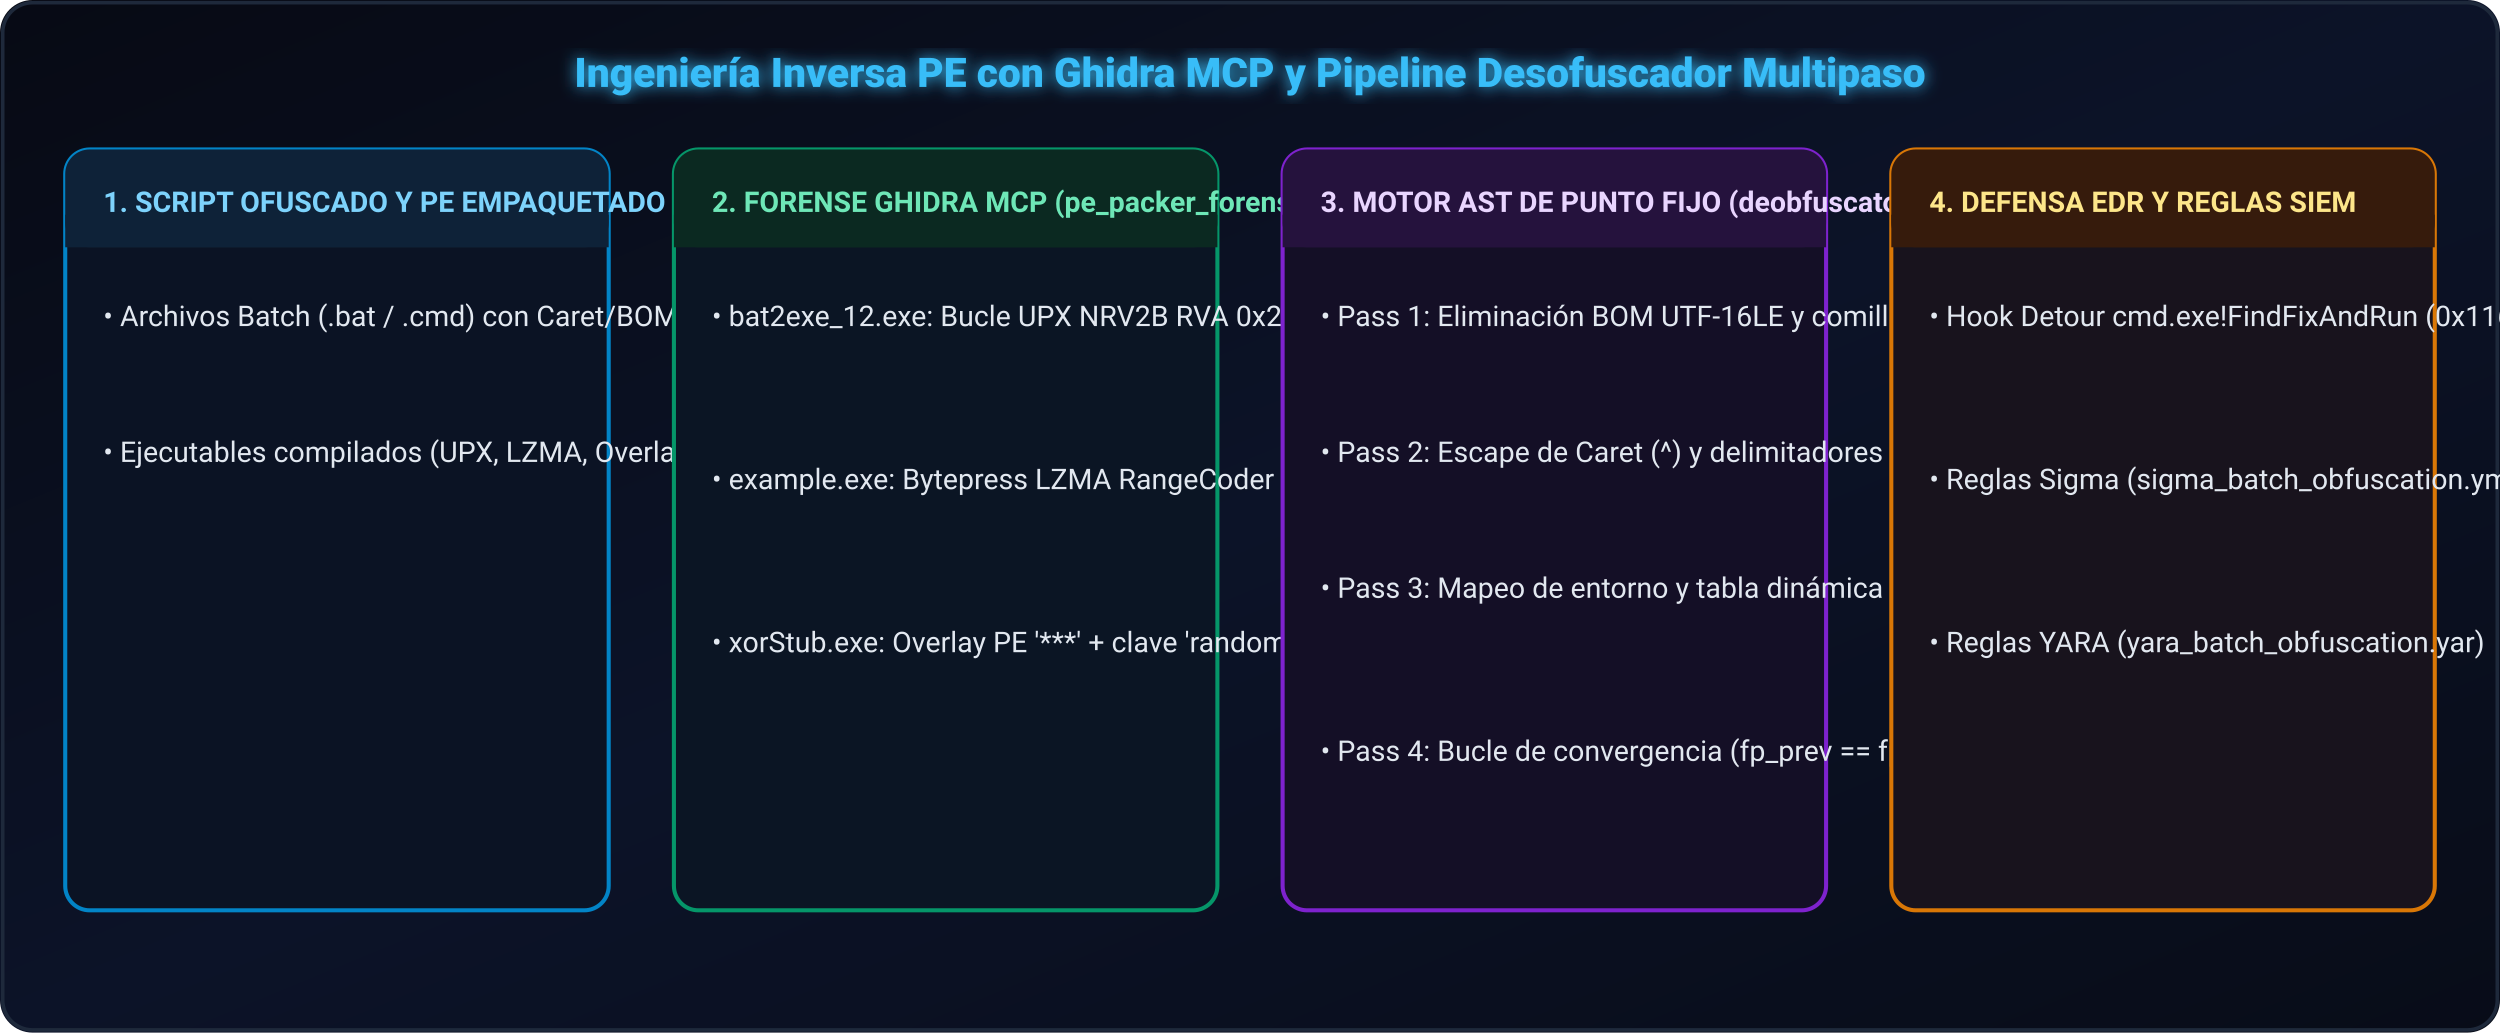
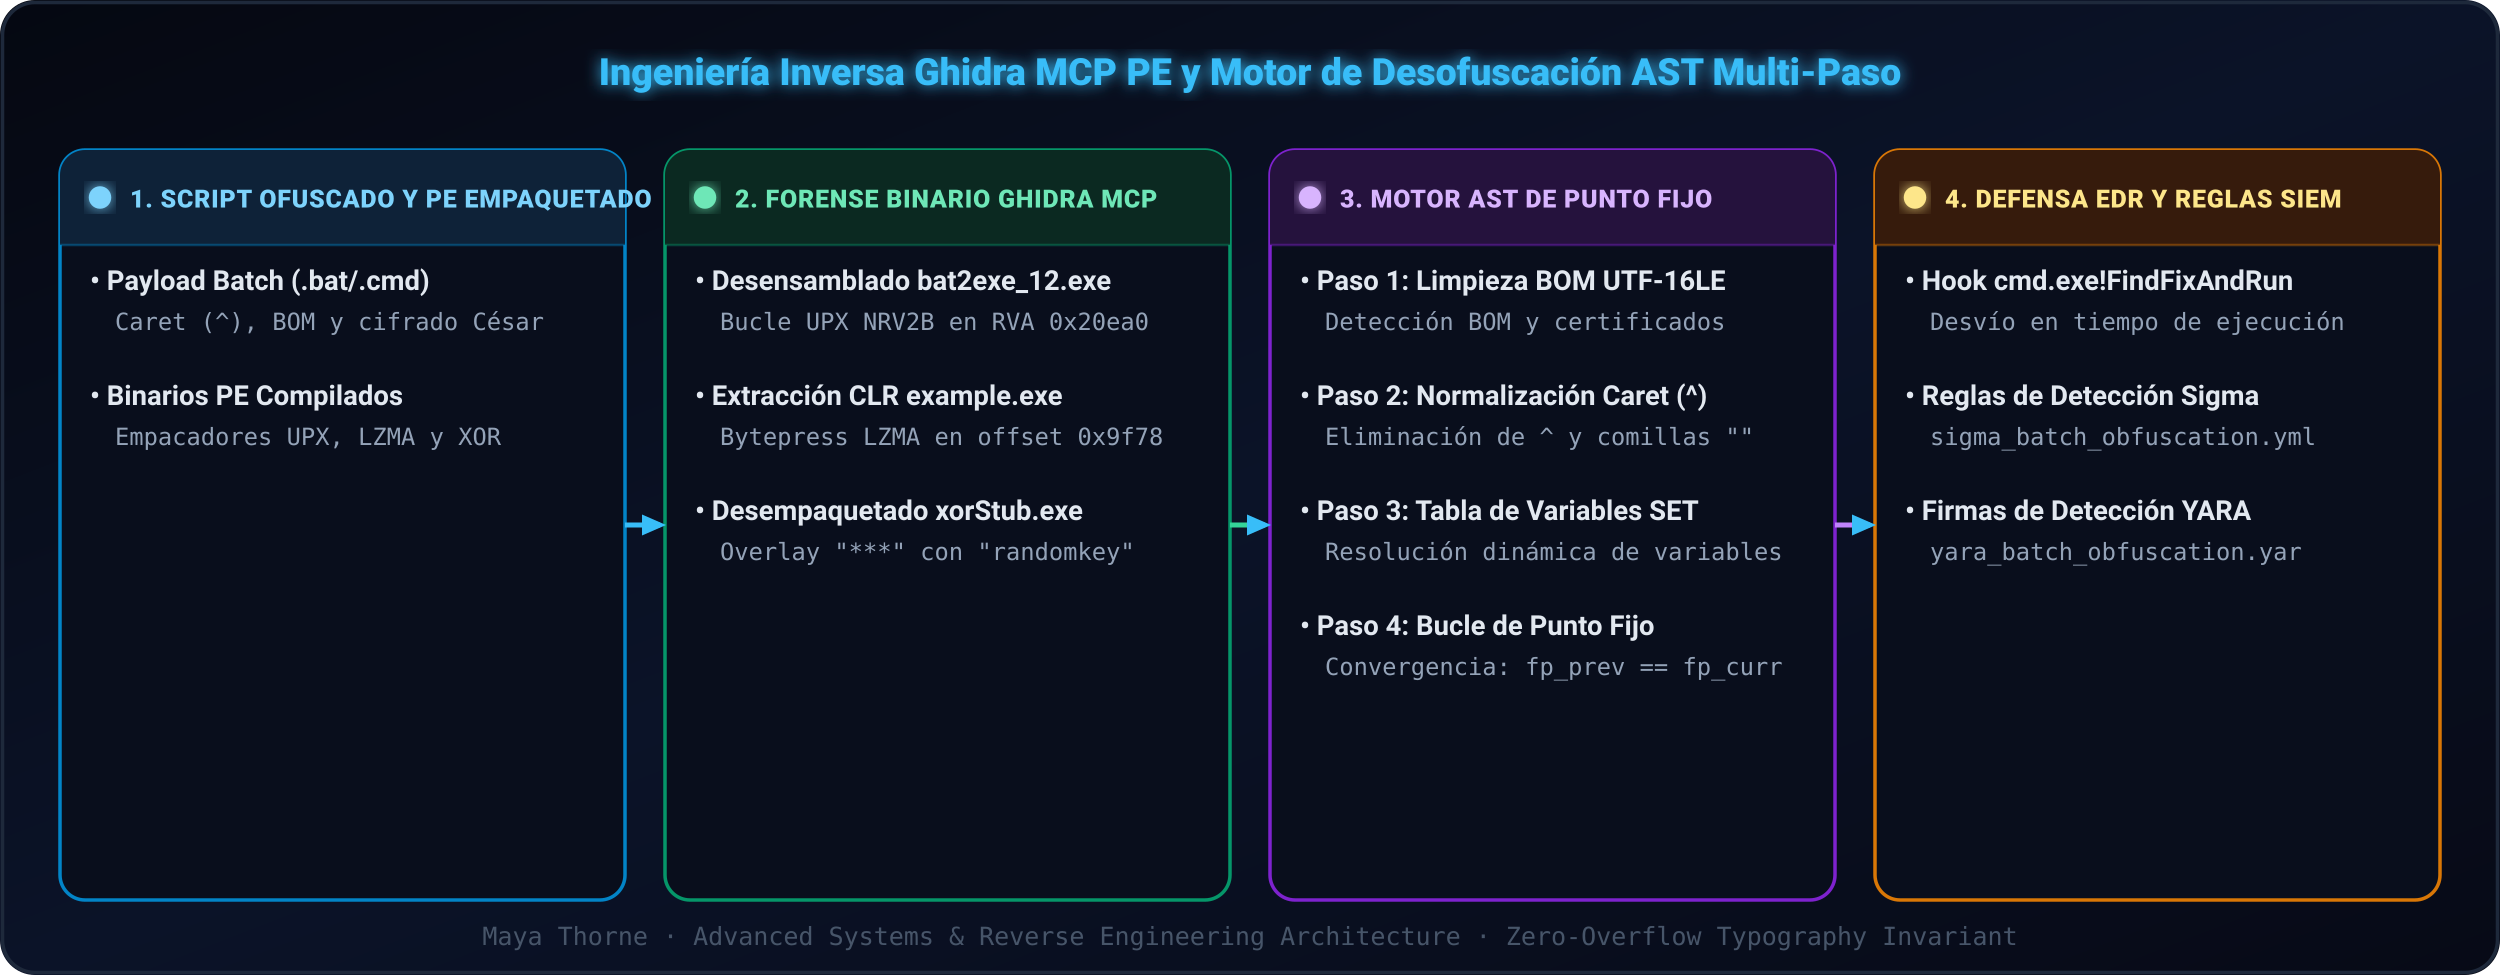
- <svg xmlns="http://www.w3.org/2000/svg" viewBox="0 0 920 380" width="920" height="380">
+ <svg xmlns="http://www.w3.org/2000/svg" viewBox="0 0 1000 390" width="100%" height="100%">
  <defs>
-     <linearGradient id="diaBg" x1="0%" y1="0%" x2="100%" y2="100%">
-       <stop offset="0%" stop-color="#070a14" />
-       <stop offset="50%" stop-color="#0c1328" />
-       <stop offset="100%" stop-color="#080c18" />
+     <linearGradient id="bgGrad" x1="0%" y1="0%" x2="100%" y2="100%">
+       <stop offset="0%" stop-color="#050811" />
+       <stop offset="50%" stop-color="#0b1328" />
+       <stop offset="100%" stop-color="#070a16" />
    </linearGradient>
-     <filter id="diagGlow" x="-20%" y="-20%" width="140%" height="140%">
+     <filter id="glow" x="-20%" y="-20%" width="140%" height="140%">
      <feGaussianBlur stdDeviation="3" result="blur" />
      <feMerge>
        <feMergeNode in="blur" />
        <feMergeNode in="SourceGraphic" />
      </feMerge>
    </filter>
    <marker id="arrow" viewBox="0 0 10 10" refX="6" refY="5" markerWidth="6" markerHeight="6" orient="auto-start-reverse">
      <path d="M 0 1.5 L 8 5 L 0 8.5 z" fill="#38bdf8" />
    </marker>
  </defs>
-   <rect width="920" height="380" rx="12" fill="url(#diaBg)" />
-   <rect x="1" y="1" width="918" height="378" rx="11" fill="none" stroke="#1e293b" stroke-width="1.3" />
-   <text x="460" y="32" fill="#38bdf8" font-family="-apple-system, BlinkMacSystemFont, 'Segoe UI', Roboto, sans-serif" font-size="15" font-weight="800" text-anchor="middle" filter="url(#diagGlow)">
-     Ingeniería Inversa PE con Ghidra MCP y Pipeline Desofuscador Multipaso
+   <rect width="1000" height="390" rx="14" fill="url(#bgGrad)" />
+   <rect x="1" y="1" width="998" height="388" rx="13" fill="none" stroke="#1e293b" stroke-width="1.4" />
+   <text x="500" y="34" fill="#38bdf8" font-family="-apple-system, BlinkMacSystemFont, 'Segoe UI', Roboto, sans-serif" font-size="15" font-weight="800" text-anchor="middle" filter="url(#glow)">
+     Ingeniería Inversa Ghidra MCP PE y Motor de Desofuscación AST Multi-Paso
  </text>
-   <g transform="translate(24, 55)">
-     <rect width="200" height="280" rx="9" fill="#0b1324" stroke="#0284c7" stroke-width="1.5" />
-     <rect x="0" y="0" width="200" height="36" rx="9" fill="#0e2238" />
-     <rect x="0" y="24" width="200" height="12" fill="#0e2238" />
-     <text x="14" y="23" fill="#7dd3fc" font-family="-apple-system, BlinkMacSystemFont, 'Segoe UI', Roboto, sans-serif" font-size="10.5" font-weight="700">1. SCRIPT OFUSCADO Y PE EMPAQUETADO</text>
-     <text x="14" y="65" fill="#e2e8f0" font-family="-apple-system, BlinkMacSystemFont, 'Segoe UI', Roboto, sans-serif" font-size="10.5">• Archivos Batch (.bat / .cmd) con Caret/BOM/César</text>
-     <text x="14" y="115" fill="#e2e8f0" font-family="-apple-system, BlinkMacSystemFont, 'Segoe UI', Roboto, sans-serif" font-size="10.5">• Ejecutables compilados (UPX, LZMA, Overlay XOR)</text>
+   <g transform="translate(24, 60)">
+     <rect width="226" height="300" rx="10" fill="#090e1c" stroke="#0284c7" stroke-width="1.4" />
+     <rect width="226" height="38" rx="10" fill="#0e2238" />
+     <rect y="26" width="226" height="12" fill="#0e2238" />
+     <circle cx="16" cy="19" r="4.5" fill="#7dd3fc" filter="url(#glow)" />
+     <text x="28" y="23" fill="#7dd3fc" font-family="-apple-system, BlinkMacSystemFont, 'Segoe UI', Roboto, sans-serif" font-size="10" font-weight="800" letter-spacing="0.3">1. SCRIPT OFUSCADO Y PE EMPAQUETADO</text>
+     <line x1="0" y1="38" x2="226" y2="38" stroke="#0284c7" stroke-width="1" stroke-opacity="0.4" />
+     <text x="12" y="56" fill="#e2e8f0" font-family="-apple-system, BlinkMacSystemFont, 'Segoe UI', Roboto, sans-serif" font-size="11" font-weight="700" text-rendering="geometricPrecision">• Payload Batch (.bat/.cmd)</text>
+     <text x="22" y="72" fill="#94a3b8" font-family="ui-monospace, SFMono-Regular, Menlo, Monaco, Consolas, monospace" font-size="9.5" text-rendering="geometricPrecision">Caret (^), BOM y cifrado César</text>
+     <text x="12" y="102" fill="#e2e8f0" font-family="-apple-system, BlinkMacSystemFont, 'Segoe UI', Roboto, sans-serif" font-size="11" font-weight="700" text-rendering="geometricPrecision">• Binarios PE Compilados</text>
+     <text x="22" y="118" fill="#94a3b8" font-family="ui-monospace, SFMono-Regular, Menlo, Monaco, Consolas, monospace" font-size="9.5" text-rendering="geometricPrecision">Empacadores UPX, LZMA y XOR</text>
  </g>
-   <path d="M 228 175 L 244 175" stroke="#38bdf8" stroke-width="2.5" marker-end="url(#arrow)" filter="url(#diagGlow)" />
-   <g transform="translate(248, 55)">
-     <rect width="200" height="280" rx="9" fill="#0b1524" stroke="#059669" stroke-width="1.5" />
-     <rect x="0" y="0" width="200" height="36" rx="9" fill="#0b2921" />
-     <rect x="0" y="24" width="200" height="12" fill="#0b2921" />
-     <text x="14" y="23" fill="#6ee7b7" font-family="-apple-system, BlinkMacSystemFont, 'Segoe UI', Roboto, sans-serif" font-size="10.5" font-weight="700">2. FORENSE GHIDRA MCP (pe_packer_forensics.py)</text>
-     <text x="14" y="65" fill="#e2e8f0" font-family="-apple-system, BlinkMacSystemFont, 'Segoe UI', Roboto, sans-serif" font-size="10.5">• bat2exe_12.exe: Bucle UPX NRV2B RVA 0x20ea0</text>
-     <text x="14" y="125" fill="#e2e8f0" font-family="-apple-system, BlinkMacSystemFont, 'Segoe UI', Roboto, sans-serif" font-size="10.5">• example.exe: Bytepress LZMA RangeCoder offset 0x9f78</text>
-     <text x="14" y="185" fill="#e2e8f0" font-family="-apple-system, BlinkMacSystemFont, 'Segoe UI', Roboto, sans-serif" font-size="10.5">• xorStub.exe: Overlay PE '***' + clave 'randomkey'</text>
+   <g transform="translate(266, 60)">
+     <rect width="226" height="300" rx="10" fill="#090e1c" stroke="#059669" stroke-width="1.4" />
+     <rect width="226" height="38" rx="10" fill="#0b2921" />
+     <rect y="26" width="226" height="12" fill="#0b2921" />
+     <circle cx="16" cy="19" r="4.5" fill="#6ee7b7" filter="url(#glow)" />
+     <text x="28" y="23" fill="#6ee7b7" font-family="-apple-system, BlinkMacSystemFont, 'Segoe UI', Roboto, sans-serif" font-size="10" font-weight="800" letter-spacing="0.3">2. FORENSE BINARIO GHIDRA MCP</text>
+     <line x1="0" y1="38" x2="226" y2="38" stroke="#059669" stroke-width="1" stroke-opacity="0.4" />
+     <text x="12" y="56" fill="#e2e8f0" font-family="-apple-system, BlinkMacSystemFont, 'Segoe UI', Roboto, sans-serif" font-size="11" font-weight="700" text-rendering="geometricPrecision">• Desensamblado bat2exe_12.exe</text>
+     <text x="22" y="72" fill="#94a3b8" font-family="ui-monospace, SFMono-Regular, Menlo, Monaco, Consolas, monospace" font-size="9.5" text-rendering="geometricPrecision">Bucle UPX NRV2B en RVA 0x20ea0</text>
+     <text x="12" y="102" fill="#e2e8f0" font-family="-apple-system, BlinkMacSystemFont, 'Segoe UI', Roboto, sans-serif" font-size="11" font-weight="700" text-rendering="geometricPrecision">• Extracción CLR example.exe</text>
+     <text x="22" y="118" fill="#94a3b8" font-family="ui-monospace, SFMono-Regular, Menlo, Monaco, Consolas, monospace" font-size="9.5" text-rendering="geometricPrecision">Bytepress LZMA en offset 0x9f78</text>
+     <text x="12" y="148" fill="#e2e8f0" font-family="-apple-system, BlinkMacSystemFont, 'Segoe UI', Roboto, sans-serif" font-size="11" font-weight="700" text-rendering="geometricPrecision">• Desempaquetado xorStub.exe</text>
+     <text x="22" y="164" fill="#94a3b8" font-family="ui-monospace, SFMono-Regular, Menlo, Monaco, Consolas, monospace" font-size="9.5" text-rendering="geometricPrecision">Overlay "***" con "randomkey"</text>
  </g>
-   <path d="M 452 175 L 468 175" stroke="#34d399" stroke-width="2.5" filter="url(#diagGlow)" />
-   <g transform="translate(472, 55)">
-     <rect width="200" height="280" rx="9" fill="#140f26" stroke="#7e22ce" stroke-width="1.5" />
-     <rect x="0" y="0" width="200" height="36" rx="9" fill="#25123d" />
-     <rect x="0" y="24" width="200" height="12" fill="#25123d" />
-     <text x="14" y="23" fill="#e9d5ff" font-family="-apple-system, BlinkMacSystemFont, 'Segoe UI', Roboto, sans-serif" font-size="10.5" font-weight="700">3. MOTOR AST DE PUNTO FIJO (deobfuscator_engine.py)</text>
-     <text x="14" y="65" fill="#e2e8f0" font-family="-apple-system, BlinkMacSystemFont, 'Segoe UI', Roboto, sans-serif" font-size="10.5">• Pass 1: Eliminación BOM UTF-16LE y comillas</text>
-     <text x="14" y="115" fill="#e2e8f0" font-family="-apple-system, BlinkMacSystemFont, 'Segoe UI', Roboto, sans-serif" font-size="10.5">• Pass 2: Escape de Caret (^) y delimitadores</text>
-     <text x="14" y="165" fill="#e2e8f0" font-family="-apple-system, BlinkMacSystemFont, 'Segoe UI', Roboto, sans-serif" font-size="10.5">• Pass 3: Mapeo de entorno y tabla dinámica SET</text>
-     <text x="14" y="225" fill="#e2e8f0" font-family="-apple-system, BlinkMacSystemFont, 'Segoe UI', Roboto, sans-serif" font-size="10.5">• Pass 4: Bucle de convergencia (fp_prev == fp_curr)</text>
+   <g transform="translate(508, 60)">
+     <rect width="226" height="300" rx="10" fill="#090e1c" stroke="#7e22ce" stroke-width="1.4" />
+     <rect width="226" height="38" rx="10" fill="#25123d" />
+     <rect y="26" width="226" height="12" fill="#25123d" />
+     <circle cx="16" cy="19" r="4.5" fill="#d8b4fe" filter="url(#glow)" />
+     <text x="28" y="23" fill="#d8b4fe" font-family="-apple-system, BlinkMacSystemFont, 'Segoe UI', Roboto, sans-serif" font-size="10" font-weight="800" letter-spacing="0.3">3. MOTOR AST DE PUNTO FIJO</text>
+     <line x1="0" y1="38" x2="226" y2="38" stroke="#7e22ce" stroke-width="1" stroke-opacity="0.4" />
+     <text x="12" y="56" fill="#e2e8f0" font-family="-apple-system, BlinkMacSystemFont, 'Segoe UI', Roboto, sans-serif" font-size="11" font-weight="700" text-rendering="geometricPrecision">• Paso 1: Limpieza BOM UTF-16LE</text>
+     <text x="22" y="72" fill="#94a3b8" font-family="ui-monospace, SFMono-Regular, Menlo, Monaco, Consolas, monospace" font-size="9.5" text-rendering="geometricPrecision">Detección BOM y certificados</text>
+     <text x="12" y="102" fill="#e2e8f0" font-family="-apple-system, BlinkMacSystemFont, 'Segoe UI', Roboto, sans-serif" font-size="11" font-weight="700" text-rendering="geometricPrecision">• Paso 2: Normalización Caret (^)</text>
+     <text x="22" y="118" fill="#94a3b8" font-family="ui-monospace, SFMono-Regular, Menlo, Monaco, Consolas, monospace" font-size="9.5" text-rendering="geometricPrecision">Eliminación de ^ y comillas ""</text>
+     <text x="12" y="148" fill="#e2e8f0" font-family="-apple-system, BlinkMacSystemFont, 'Segoe UI', Roboto, sans-serif" font-size="11" font-weight="700" text-rendering="geometricPrecision">• Paso 3: Tabla de Variables SET</text>
+     <text x="22" y="164" fill="#94a3b8" font-family="ui-monospace, SFMono-Regular, Menlo, Monaco, Consolas, monospace" font-size="9.5" text-rendering="geometricPrecision">Resolución dinámica de variables</text>
+     <text x="12" y="194" fill="#e2e8f0" font-family="-apple-system, BlinkMacSystemFont, 'Segoe UI', Roboto, sans-serif" font-size="11" font-weight="700" text-rendering="geometricPrecision">• Paso 4: Bucle de Punto Fijo</text>
+     <text x="22" y="210" fill="#94a3b8" font-family="ui-monospace, SFMono-Regular, Menlo, Monaco, Consolas, monospace" font-size="9.5" text-rendering="geometricPrecision">Convergencia: fp_prev == fp_curr</text>
  </g>
-   <path d="M 676 175 L 692 175" stroke="#c084fc" stroke-width="2.5" filter="url(#diagGlow)" />
-   <g transform="translate(696, 55)">
-     <rect width="200" height="280" rx="9" fill="#18131d" stroke="#d97706" stroke-width="1.5" />
-     <rect x="0" y="0" width="200" height="36" rx="9" fill="#361b0c" />
-     <rect x="0" y="24" width="200" height="12" fill="#361b0c" />
-     <text x="14" y="23" fill="#fde68a" font-family="-apple-system, BlinkMacSystemFont, 'Segoe UI', Roboto, sans-serif" font-size="10.5" font-weight="700">4. DEFENSA EDR Y REGLAS SIEM</text>
-     <text x="14" y="65" fill="#e2e8f0" font-family="-apple-system, BlinkMacSystemFont, 'Segoe UI', Roboto, sans-serif" font-size="10.5">• Hook Detour cmd.exe!FindFixAndRun (0x116B0)</text>
-     <text x="14" y="125" fill="#e2e8f0" font-family="-apple-system, BlinkMacSystemFont, 'Segoe UI', Roboto, sans-serif" font-size="10.5">• Reglas Sigma (sigma_batch_obfuscation.yml)</text>
-     <text x="14" y="185" fill="#e2e8f0" font-family="-apple-system, BlinkMacSystemFont, 'Segoe UI', Roboto, sans-serif" font-size="10.5">• Reglas YARA (yara_batch_obfuscation.yar)</text>
+   <g transform="translate(750, 60)">
+     <rect width="226" height="300" rx="10" fill="#090e1c" stroke="#d97706" stroke-width="1.4" />
+     <rect width="226" height="38" rx="10" fill="#361b0c" />
+     <rect y="26" width="226" height="12" fill="#361b0c" />
+     <circle cx="16" cy="19" r="4.5" fill="#fde68a" filter="url(#glow)" />
+     <text x="28" y="23" fill="#fde68a" font-family="-apple-system, BlinkMacSystemFont, 'Segoe UI', Roboto, sans-serif" font-size="10" font-weight="800" letter-spacing="0.3">4. DEFENSA EDR Y REGLAS SIEM</text>
+     <line x1="0" y1="38" x2="226" y2="38" stroke="#d97706" stroke-width="1" stroke-opacity="0.4" />
+     <text x="12" y="56" fill="#e2e8f0" font-family="-apple-system, BlinkMacSystemFont, 'Segoe UI', Roboto, sans-serif" font-size="11" font-weight="700" text-rendering="geometricPrecision">• Hook cmd.exe!FindFixAndRun</text>
+     <text x="22" y="72" fill="#94a3b8" font-family="ui-monospace, SFMono-Regular, Menlo, Monaco, Consolas, monospace" font-size="9.5" text-rendering="geometricPrecision">Desvío en tiempo de ejecución</text>
+     <text x="12" y="102" fill="#e2e8f0" font-family="-apple-system, BlinkMacSystemFont, 'Segoe UI', Roboto, sans-serif" font-size="11" font-weight="700" text-rendering="geometricPrecision">• Reglas de Detección Sigma</text>
+     <text x="22" y="118" fill="#94a3b8" font-family="ui-monospace, SFMono-Regular, Menlo, Monaco, Consolas, monospace" font-size="9.5" text-rendering="geometricPrecision">sigma_batch_obfuscation.yml</text>
+     <text x="12" y="148" fill="#e2e8f0" font-family="-apple-system, BlinkMacSystemFont, 'Segoe UI', Roboto, sans-serif" font-size="11" font-weight="700" text-rendering="geometricPrecision">• Firmas de Detección YARA</text>
+     <text x="22" y="164" fill="#94a3b8" font-family="ui-monospace, SFMono-Regular, Menlo, Monaco, Consolas, monospace" font-size="9.5" text-rendering="geometricPrecision">yara_batch_obfuscation.yar</text>
  </g>
+   <path d="M 250 210 L 264 210" stroke="#38bdf8" stroke-width="2" marker-end="url(#arrow)" />
+   <path d="M 492 210 L 506 210" stroke="#34d399" stroke-width="2" marker-end="url(#arrow)" />
+   <path d="M 734 210 L 748 210" stroke="#c084fc" stroke-width="2" marker-end="url(#arrow)" />
+   <text x="500" y="378" fill="#475569" font-family="ui-monospace, Consolas, monospace" font-size="10" text-anchor="middle">
+     Maya Thorne · Advanced Systems &amp; Reverse Engineering Architecture · Zero-Overflow Typography Invariant
+   </text>
</svg>
